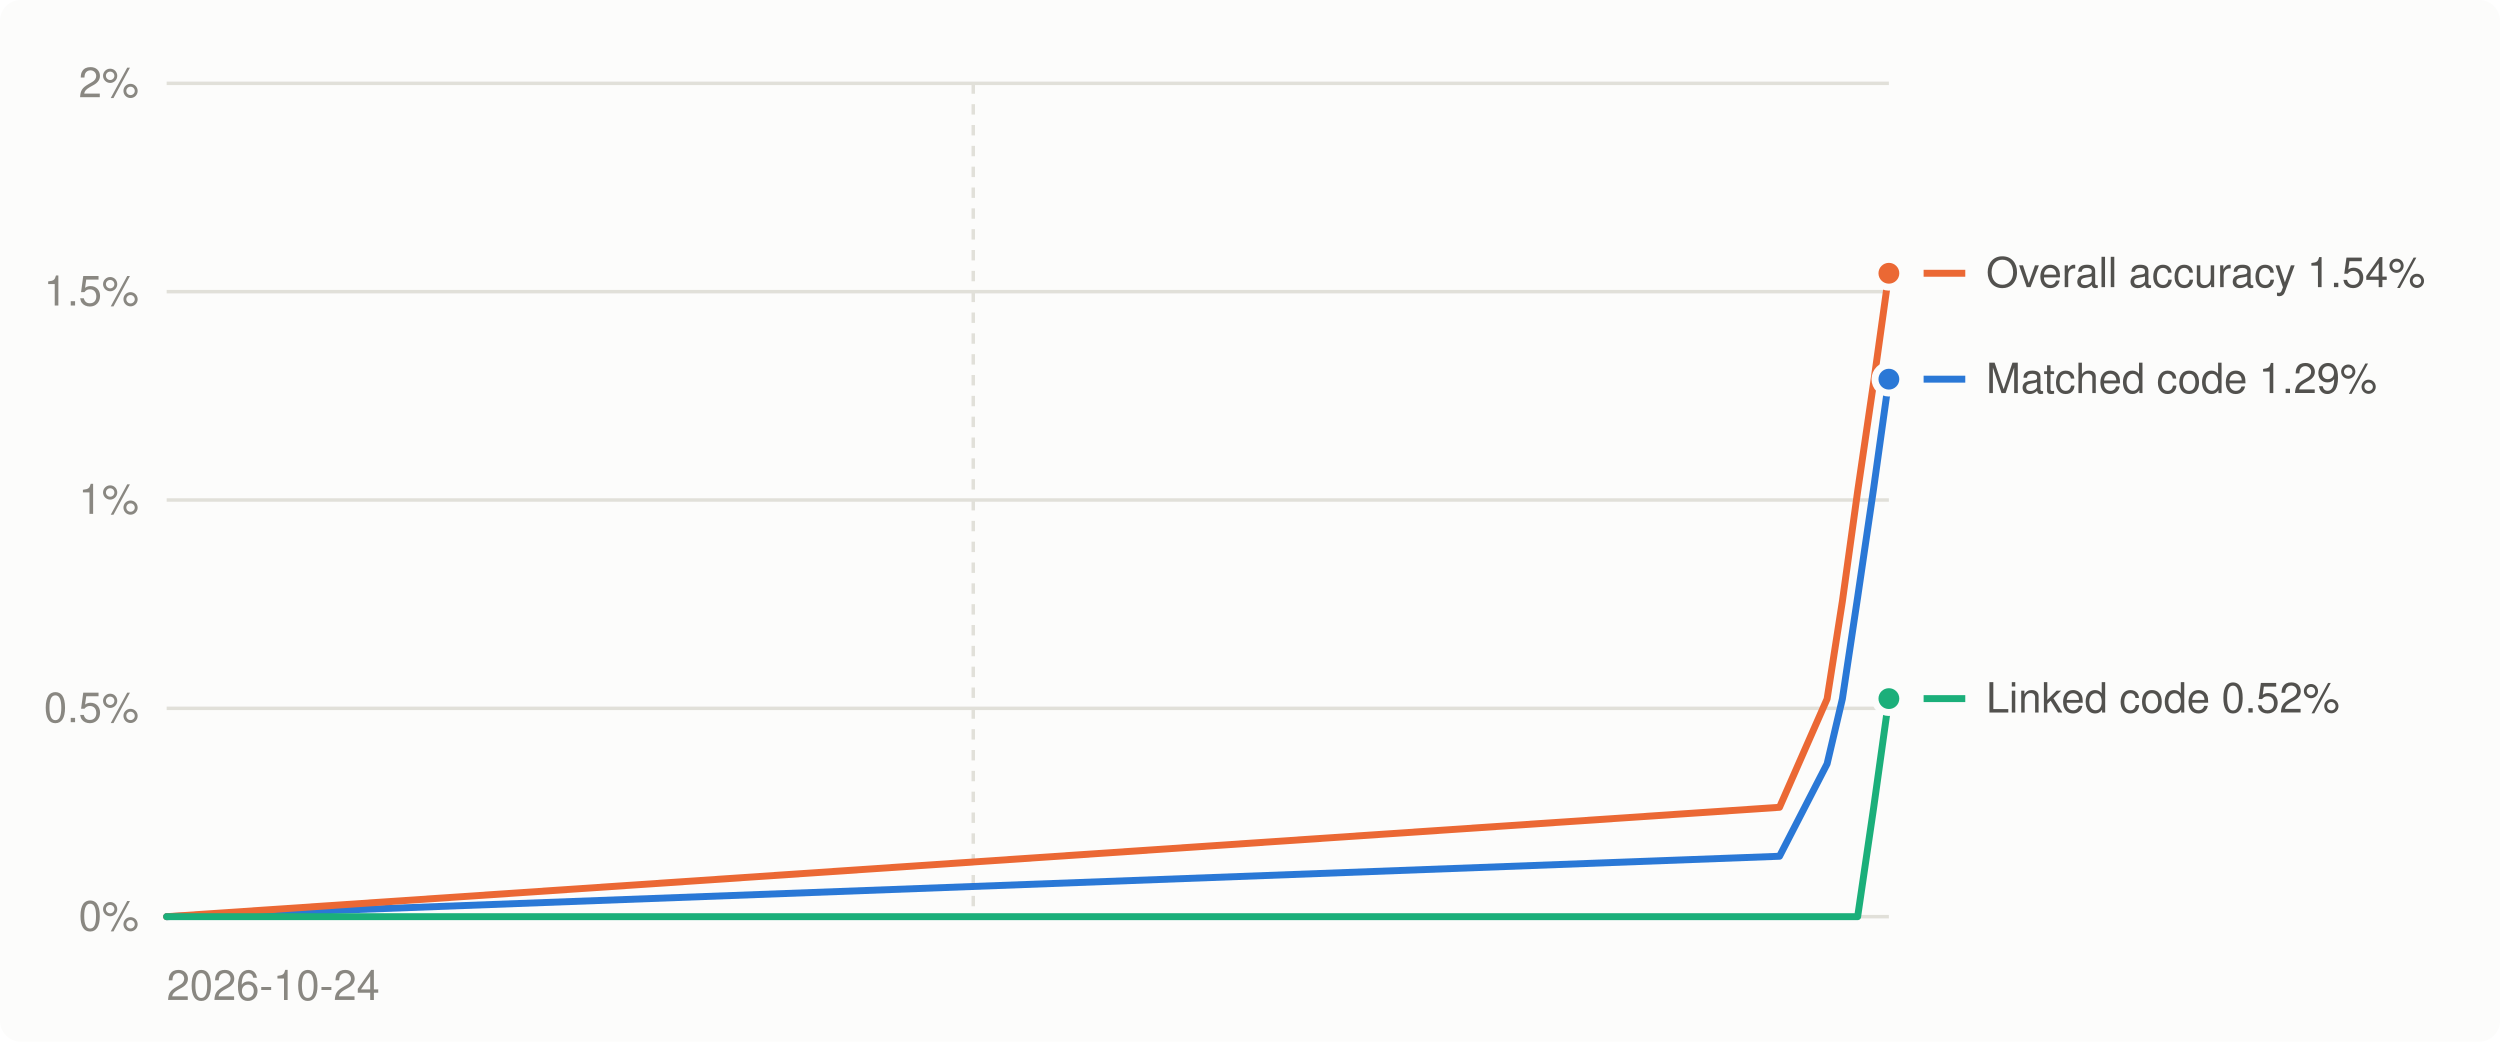
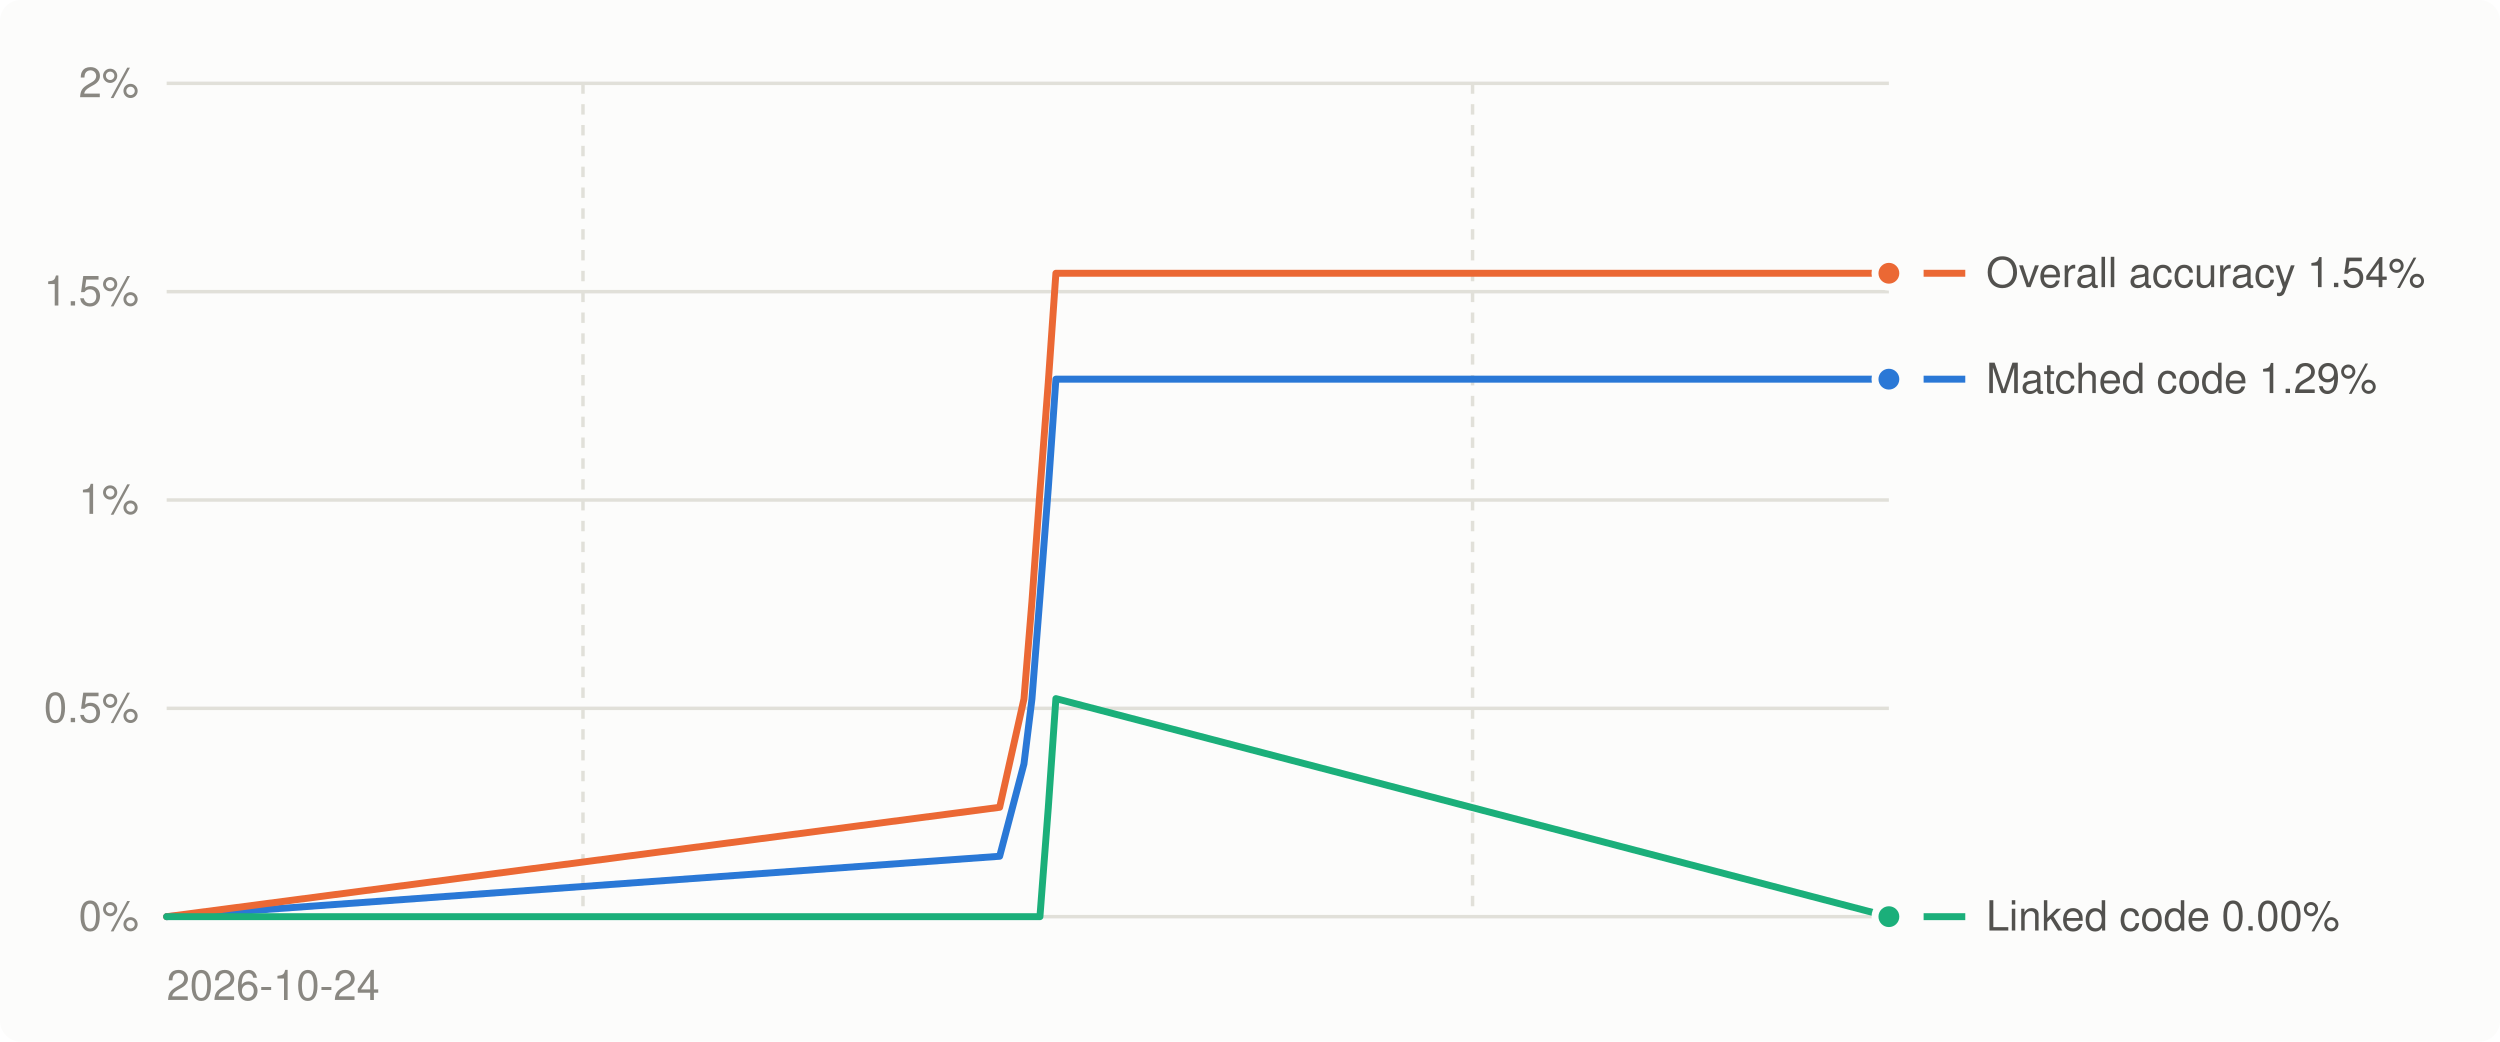
<svg xmlns="http://www.w3.org/2000/svg" viewBox="0 0 720 300" width="720" height="300" role="img" aria-label="Decompilation progress over time">
  <style>
.bg{fill:#fcfcfb}.grid{stroke:#e1e0d9}.muted{fill:#898781}.lbl{fill:#52514e}.ln0{stroke:#2a78d6}.dot0{fill:#2a78d6;stroke:#fcfcfb}.ln1{stroke:#eb6834}.dot1{fill:#eb6834;stroke:#fcfcfb}.ln2{stroke:#1baf7a}.dot2{fill:#1baf7a;stroke:#fcfcfb}
@media (prefers-color-scheme: dark){.bg{fill:#1a1a19}.grid{stroke:#2c2c2a}.muted{fill:#898781}.lbl{fill:#c3c2b7}.ln0{stroke:#3987e5}.dot0{fill:#3987e5;stroke:#1a1a19}.ln1{stroke:#d95926}.dot1{fill:#d95926;stroke:#1a1a19}.ln2{stroke:#199e70}.dot2{fill:#199e70;stroke:#1a1a19}}
text{font:12px -apple-system,BlinkMacSystemFont,'Segoe UI',Helvetica,Arial,sans-serif}
</style>
  <rect class="bg" width="720" height="300" rx="6" />
  <line x1="48" x2="544" y1="264.0" y2="264.0" class="grid" stroke-width="1" />
  <text x="40" y="268.0" class="muted" text-anchor="end">0%</text>
  <line x1="48" x2="544" y1="204.0" y2="204.0" class="grid" stroke-width="1" />
  <text x="40" y="208.0" class="muted" text-anchor="end">0.5%</text>
  <line x1="48" x2="544" y1="144.0" y2="144.0" class="grid" stroke-width="1" />
  <text x="40" y="148.0" class="muted" text-anchor="end">1%</text>
  <line x1="48" x2="544" y1="84.0" y2="84.0" class="grid" stroke-width="1" />
  <text x="40" y="88.0" class="muted" text-anchor="end">1.5%</text>
  <line x1="48" x2="544" y1="24.0" y2="24.0" class="grid" stroke-width="1" />
  <text x="40" y="28.0" class="muted" text-anchor="end">2%</text>
-   <line x1="280.3" x2="280.3" y1="24" y2="264" class="grid" stroke-width="1" stroke-dasharray="3 3" />
+   <line x1="167.9" x2="167.9" y1="24" y2="264" class="grid" stroke-width="1" stroke-dasharray="3 3" />
+   <line x1="424.1" x2="424.1" y1="24" y2="264" class="grid" stroke-width="1" stroke-dasharray="3 3" />
  <text class="muted" x="48.0" y="288" text-anchor="start">2026-10-24</text>
-   <polyline points="48.0,264.0 512.5,246.6 526.2,220.0 530.6,201.3 535.0,172.0 539.6,140.7 544.0,109.2" fill="none" class="ln0" stroke-width="2" stroke-linejoin="round" stroke-linecap="round" />
-   <polyline points="48.0,264.0 512.5,232.5 526.2,201.3 530.6,173.2 535.0,141.5 539.6,110.2 544.0,78.7" fill="none" class="ln1" stroke-width="2" stroke-linejoin="round" stroke-linecap="round" />
-   <polyline points="48.0,264.0 512.5,264.0 526.2,264.0 530.6,264.0 535.0,264.0 539.6,232.7 544.0,201.2" fill="none" class="ln2" stroke-width="2" stroke-linejoin="round" stroke-linecap="round" />
+   <polyline points="48.0,264.0 287.9,246.6 294.9,220.0 297.2,201.3 299.5,172.0 301.9,140.7 304.1,109.2 544.0,109.2" fill="none" class="ln0" stroke-width="2" stroke-linejoin="round" stroke-linecap="round" />
+   <polyline points="48.0,264.0 287.9,232.5 294.9,201.3 297.2,173.2 299.5,141.5 301.9,110.2 304.1,78.7 544.0,78.7" fill="none" class="ln1" stroke-width="2" stroke-linejoin="round" stroke-linecap="round" />
+   <polyline points="48.0,264.0 287.9,264.0 294.9,264.0 297.2,264.0 299.5,264.0 301.9,232.7 304.1,201.2 544.0,264.0" fill="none" class="ln2" stroke-width="2" stroke-linejoin="round" stroke-linecap="round" />
  <circle cx="544.0" cy="109.2" r="4" class="dot0" stroke-width="2" />
  <circle cx="544.0" cy="78.7" r="4" class="dot1" stroke-width="2" />
-   <circle cx="544.0" cy="201.2" r="4" class="dot2" stroke-width="2" />
-   <line x1="554" x2="566" y1="201.2" y2="201.2" class="ln2" stroke-width="2" />
-   <text class="lbl" x="572" y="205.2">Linked code 0.52%</text>
+   <circle cx="544.0" cy="264.0" r="4" class="dot2" stroke-width="2" />
+   <line x1="554" x2="566" y1="264.0" y2="264.0" class="ln2" stroke-width="2" />
+   <text class="lbl" x="572" y="268.0">Linked code 0.00%</text>
  <line x1="554" x2="566" y1="109.2" y2="109.2" class="ln0" stroke-width="2" />
  <text class="lbl" x="572" y="113.2">Matched code 1.29%</text>
  <line x1="554" x2="566" y1="78.7" y2="78.7" class="ln1" stroke-width="2" />
  <text class="lbl" x="572" y="82.7">Overall accuracy 1.54%</text>
</svg>
